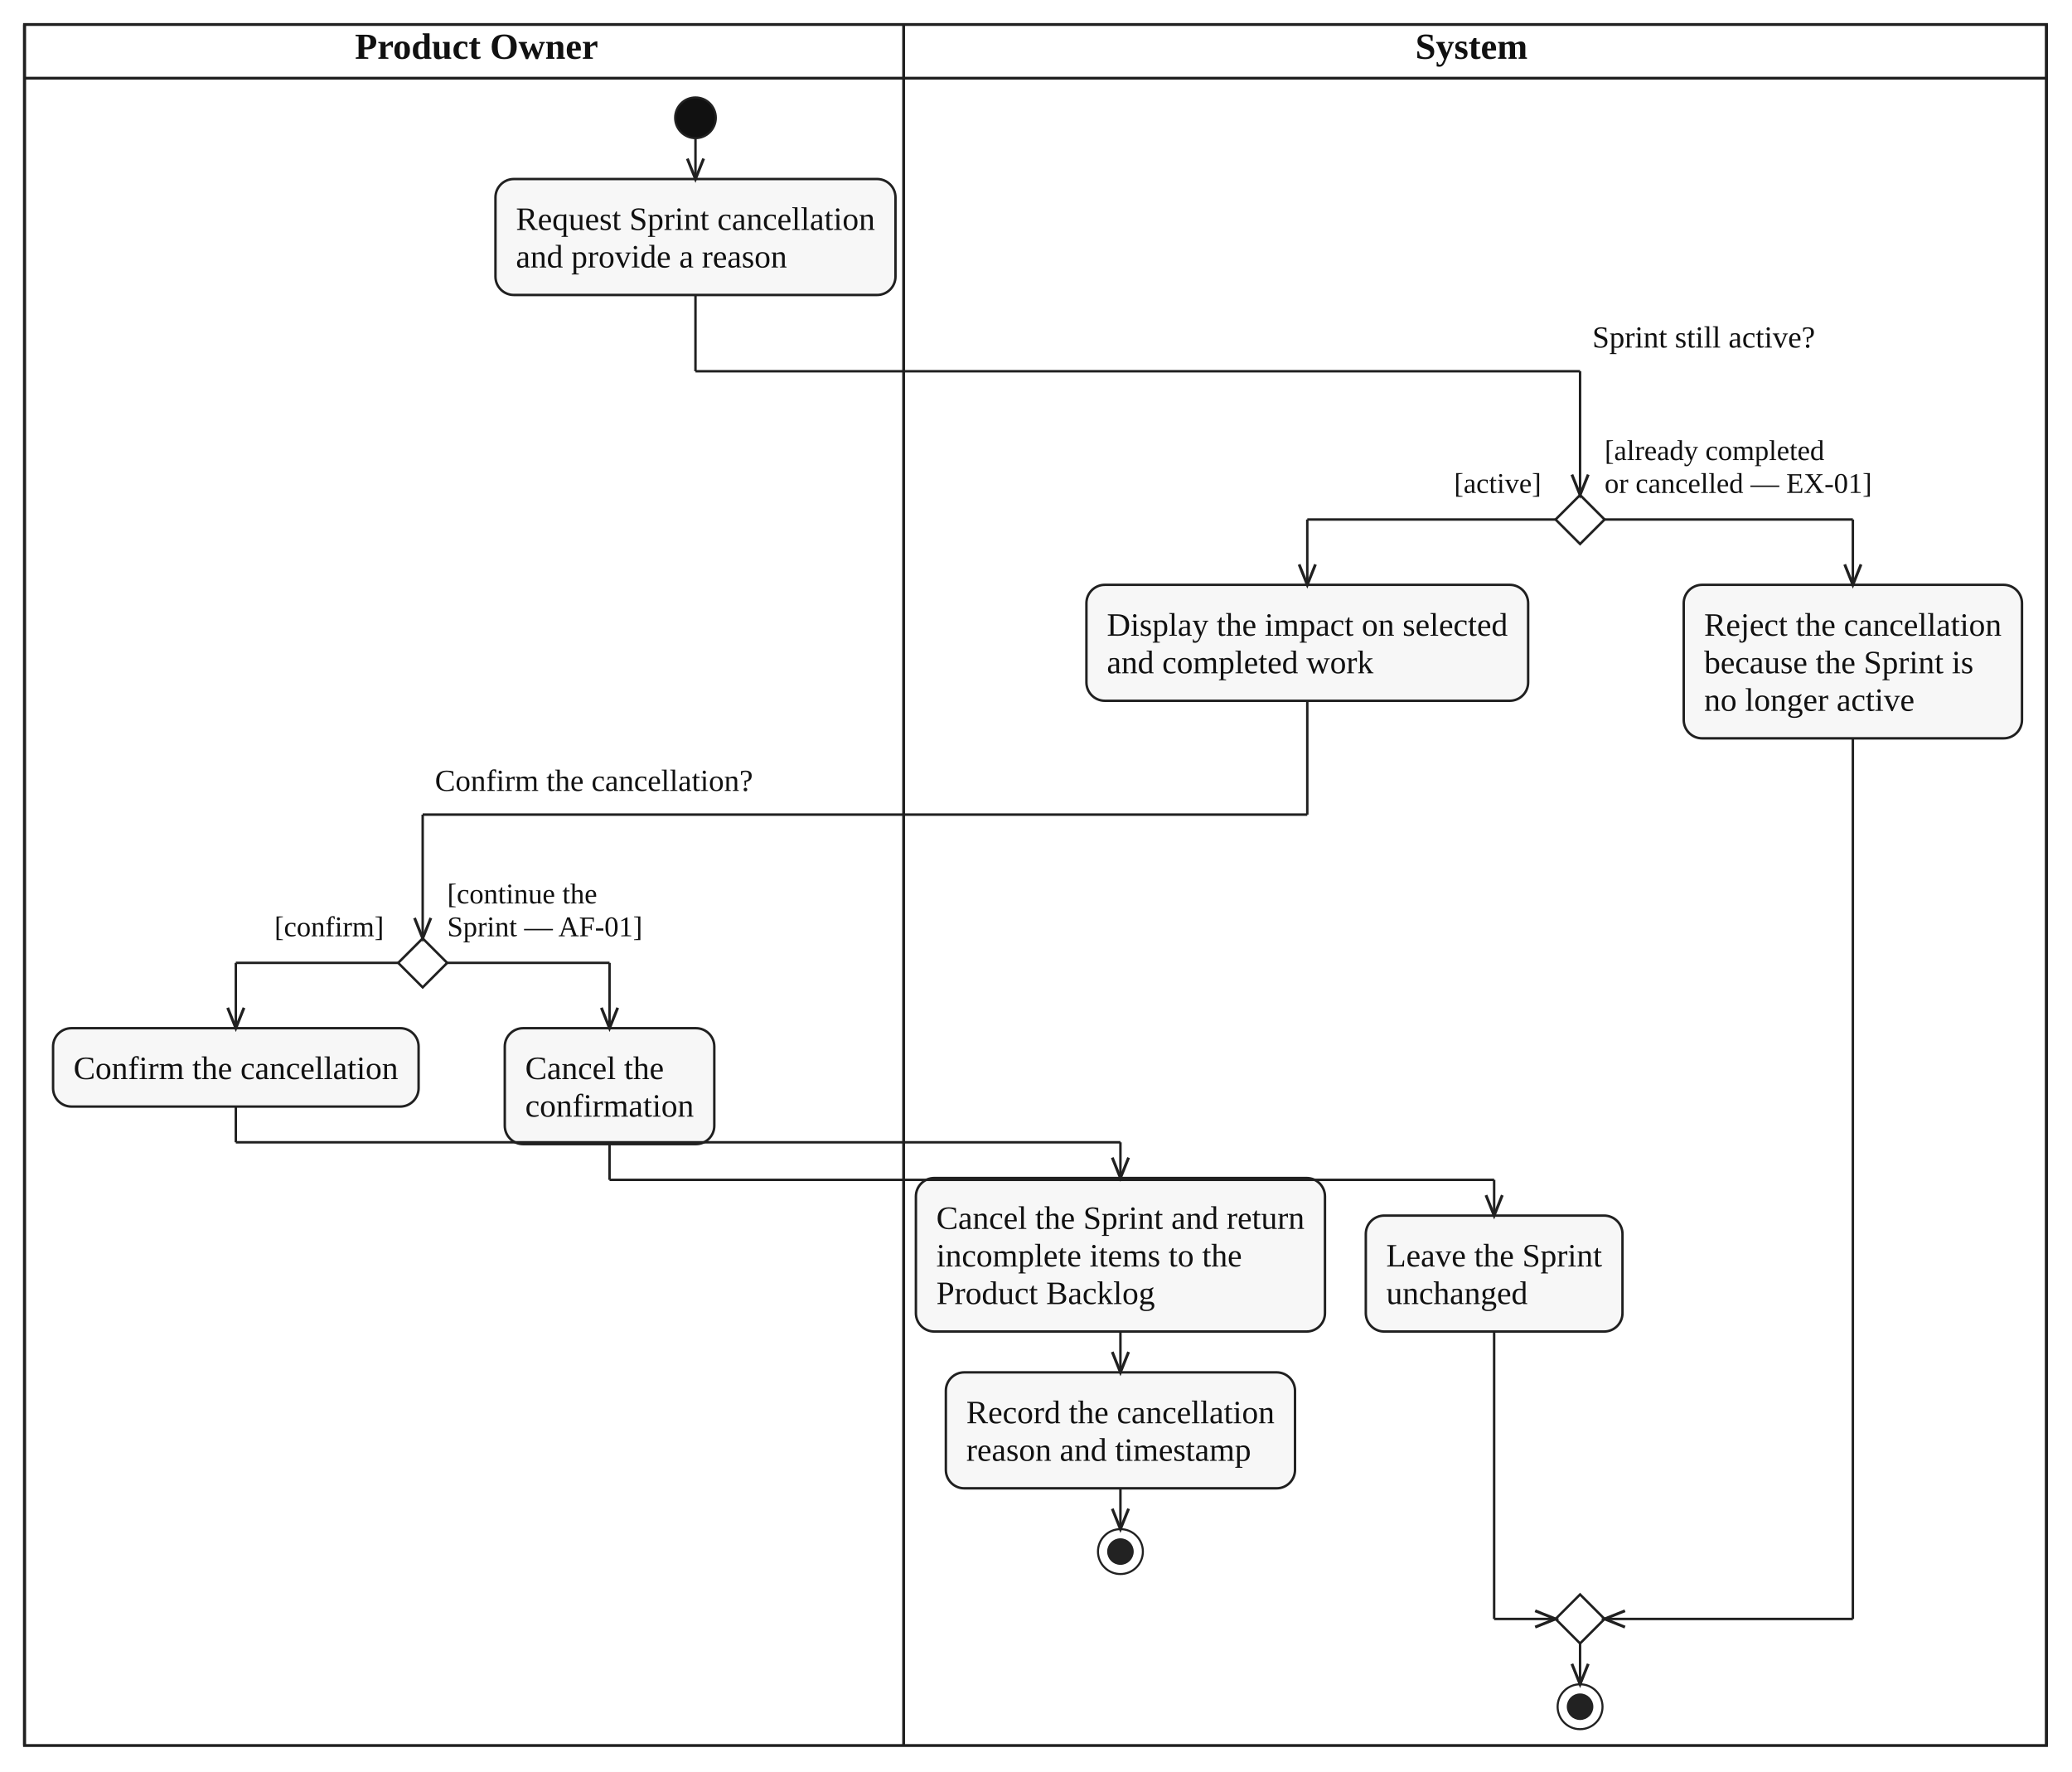
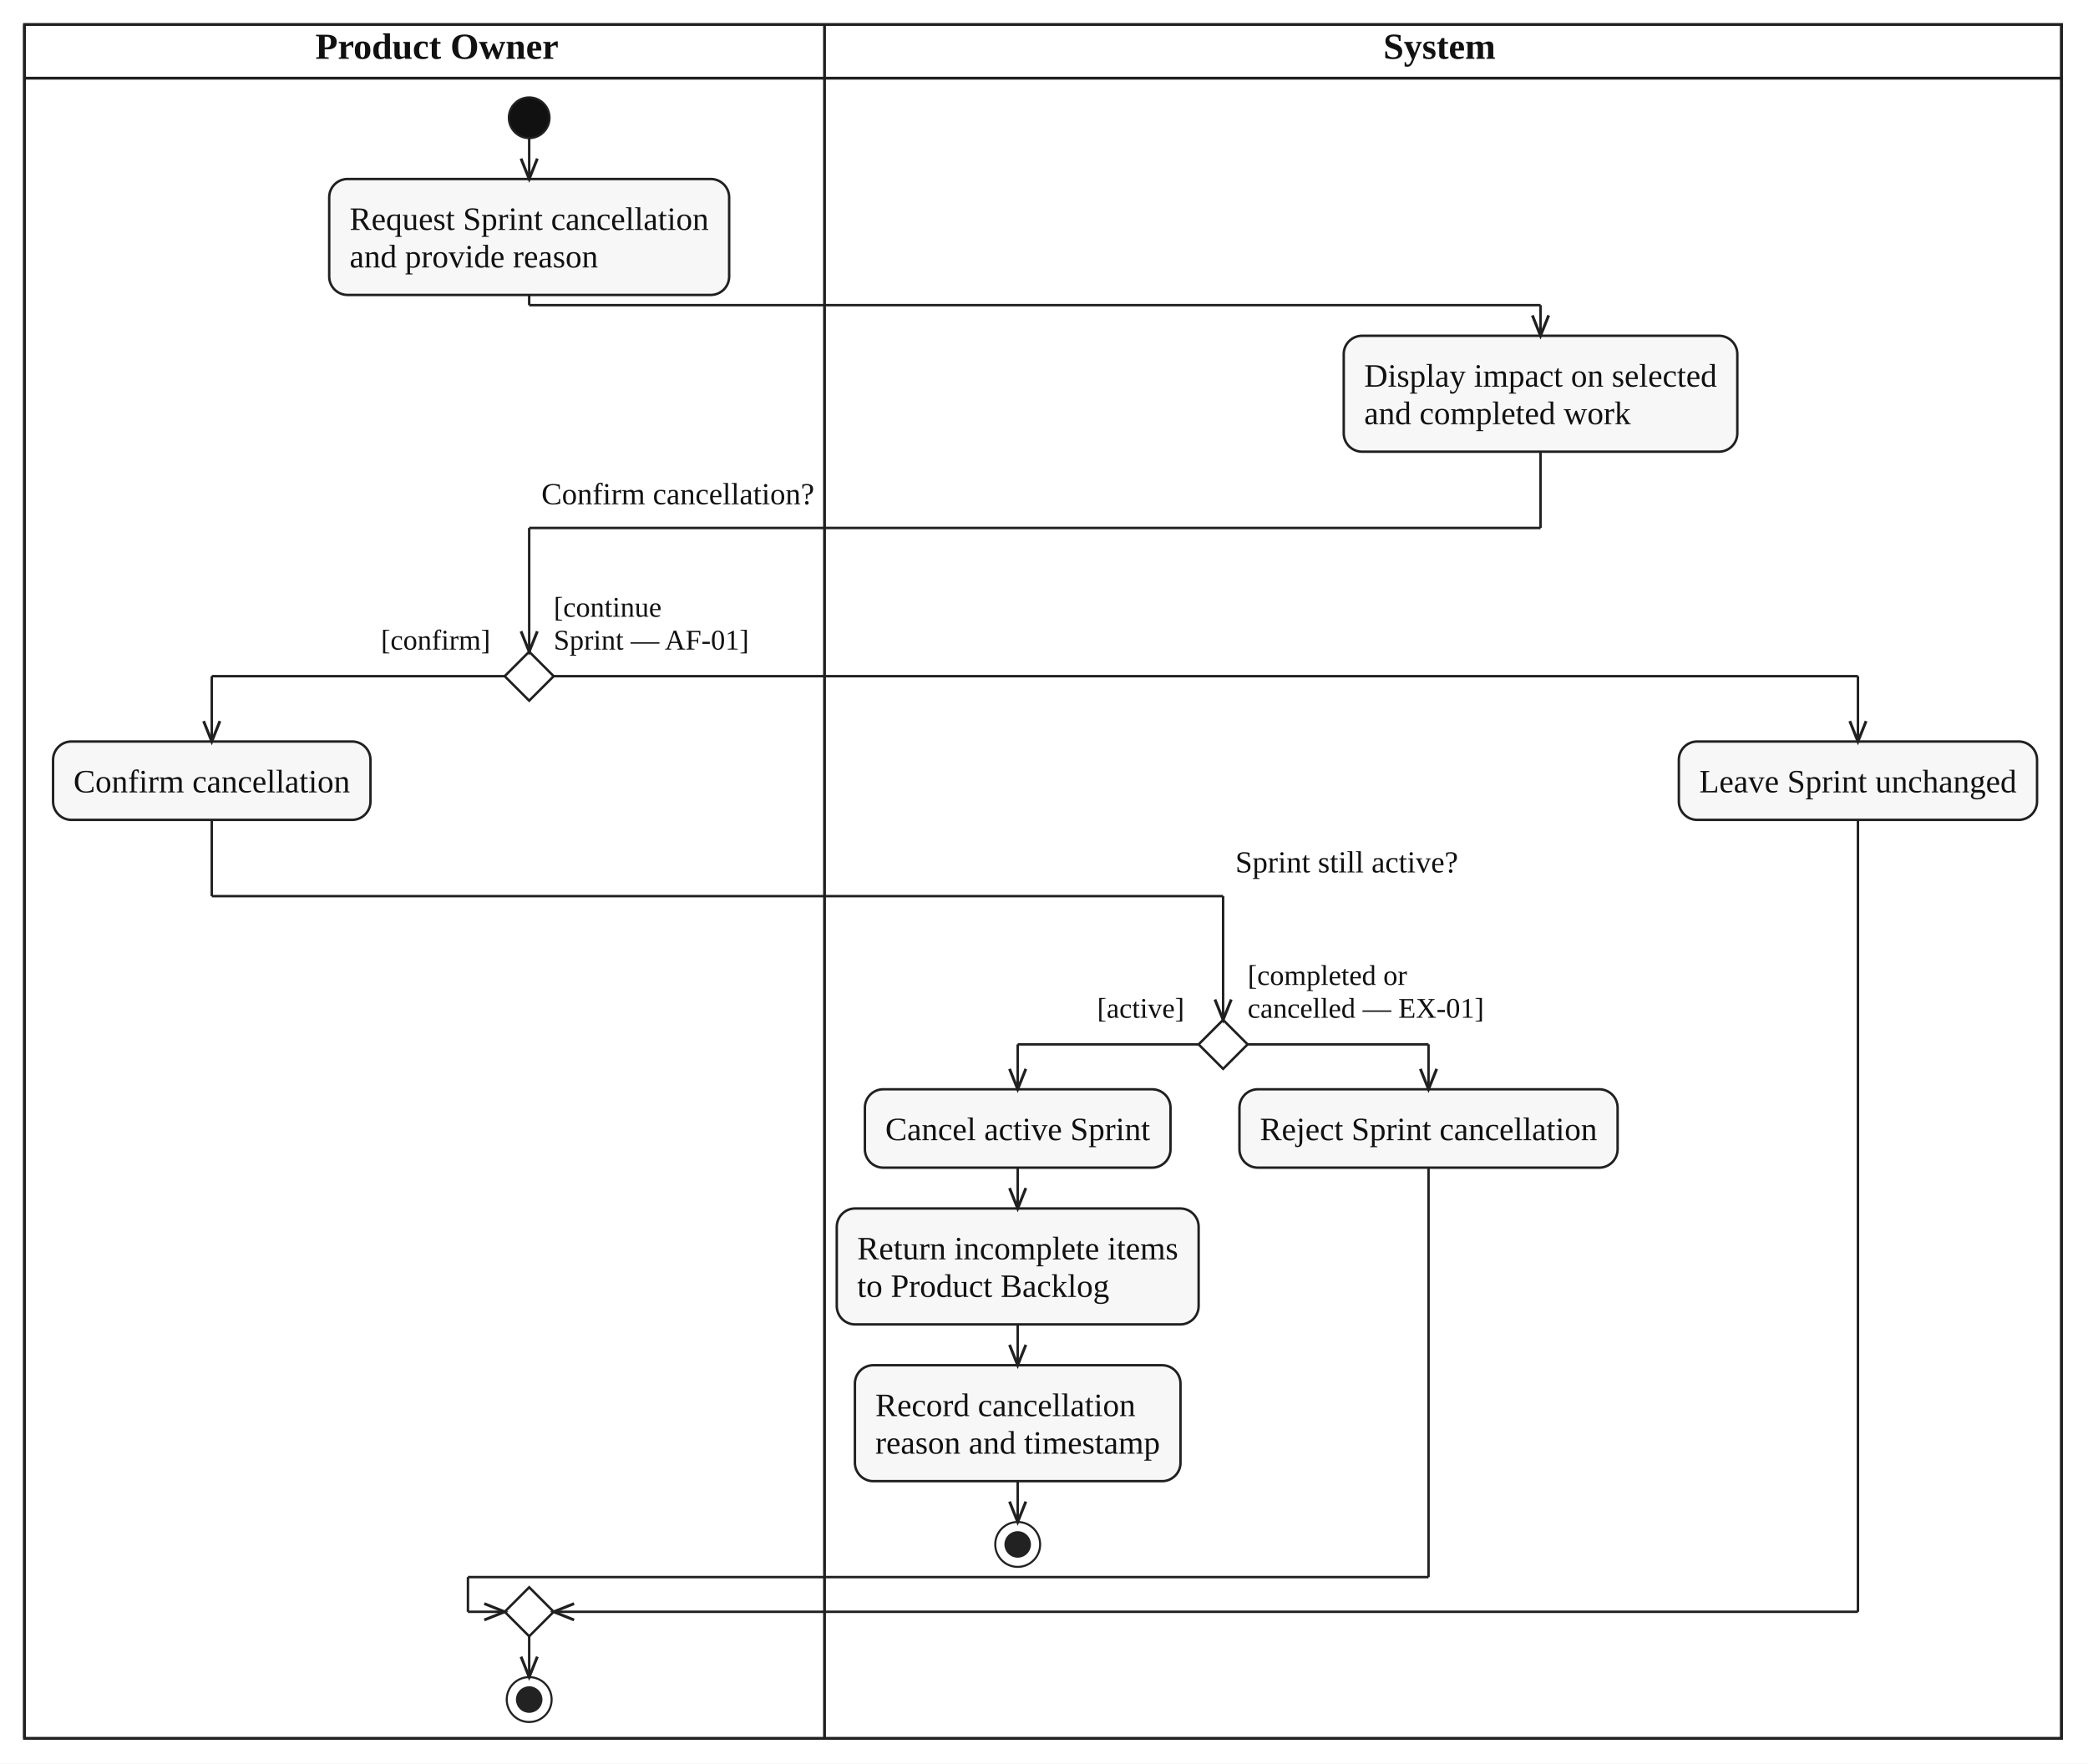
- <svg xmlns="http://www.w3.org/2000/svg" contentStyleType="text/css" height="868px" preserveAspectRatio="none" style="width:1015px;height:868px;background:#FFFFFF;" version="1.1" viewBox="-5 0.394 1015 868" width="1015px" zoomAndPan="magnify" data-pres-formatted="1">
-   <rect id="pres-background" x="-5" y="0.394" width="1015" height="868" fill="#FFFFFF" stroke="none" />
+ <svg xmlns="http://www.w3.org/2000/svg" contentStyleType="text/css" height="864px" preserveAspectRatio="none" style="width:1023px;height:864px;background:#FFFFFF;" version="1.1" viewBox="-5 0.394 1023 864" width="1023px" zoomAndPan="magnify" data-pres-formatted="1">
+   <rect id="pres-background" x="-5" y="0.394" width="1023" height="864" fill="#FFFFFF" stroke="none" />
  <defs />
  <g>
-     <rect fill="#FFFFFF" height="30.698" style="stroke:#FFFFFF;stroke-width:1.0;" width="975.751" x="15" y="12.394" />
-     <ellipse cx="335.688" cy="58.092" fill="#111111" rx="10" ry="10" style="stroke:#222222;stroke-width:1.0;" />
-     <rect fill="#F7F7F7" height="56.797" rx="9" ry="9" style="stroke:#202020;stroke-width:1.2;" width="195.953" x="237.712" y="88.092" />
-     <text fill="#111111" font-family="Times New Roman" font-size="16" lengthAdjust="spacing" textLength="175.953" x="247.712" y="113.029">Request Sprint cancellation</text>
-     <text fill="#111111" font-family="Times New Roman" font-size="16" lengthAdjust="spacing" textLength="132.836" x="247.712" y="131.428">and provide a reason</text>
-     <polygon fill="#FFFFFF" points="202.06,460.059,214.06,472.059,202.06,484.059,190.06,472.059,202.06,460.059" style="stroke:#202020;stroke-width:1.2;" />
-     <text fill="#111111" font-family="Times New Roman" font-size="15" lengthAdjust="spacing" textLength="155.772" x="208.06" y="387.82">Confirm the cancellation?</text>
-     <text fill="#111111" font-family="Times New Roman" font-size="15" lengthAdjust="spacing" textLength="3.75" x="208.06" y="405.068"> </text>
-     <text fill="#111111" font-family="Times New Roman" font-size="15" lengthAdjust="spacing" textLength="3.75" x="208.06" y="422.317"> </text>
-     <text fill="#111111" font-family="Times New Roman" font-size="15" lengthAdjust="spacing" textLength="3.75" x="208.06" y="439.565"> </text>
-     <text fill="#111111" font-family="Times New Roman" font-size="15" lengthAdjust="spacing" textLength="3.75" x="208.06" y="456.814"> </text>
-     <text fill="#111111" font-family="Times New Roman" font-size="14" lengthAdjust="spacing" textLength="60.642" x="129.419" y="459.03">[confirm]  </text>
-     <text fill="#111111" font-family="Times New Roman" font-size="6" lengthAdjust="spacing" textLength="1.5" x="129.419" y="467.66"> </text>
-     <text fill="#111111" font-family="Times New Roman" font-size="14" lengthAdjust="spacing" textLength="80.473" x="214.06" y="442.932">  [continue the</text>
-     <text fill="#111111" font-family="Times New Roman" font-size="14" lengthAdjust="spacing" textLength="103.448" x="214.06" y="459.03">  Sprint — AF-01]</text>
-     <text fill="#111111" font-family="Times New Roman" font-size="6" lengthAdjust="spacing" textLength="1.5" x="214.06" y="467.66"> </text>
-     <rect fill="#F7F7F7" height="38.398" rx="9" ry="9" style="stroke:#202020;stroke-width:1.2;" width="179.055" x="21" y="504.059" />
-     <text fill="#111111" font-family="Times New Roman" font-size="16" lengthAdjust="spacing" textLength="159.055" x="31" y="528.996">Confirm the cancellation</text>
-     <rect fill="#F7F7F7" height="56.797" rx="9" ry="9" style="stroke:#202020;stroke-width:1.2;" width="102.641" x="242.273" y="504.059" />
-     <text fill="#111111" font-family="Times New Roman" font-size="16" lengthAdjust="spacing" textLength="67.969" x="252.273" y="528.996">Cancel the</text>
-     <text fill="#111111" font-family="Times New Roman" font-size="16" lengthAdjust="spacing" textLength="82.641" x="252.273" y="547.394">confirmation</text>
-     <line style="stroke:#202020;stroke-width:1.4;" x1="7" x2="7" y1="12.394" y2="855.449" />
-     <polygon fill="#FFFFFF" points="769.021,242.876,781.021,254.876,769.021,266.876,757.021,254.876,769.021,242.876" style="stroke:#202020;stroke-width:1.2;" />
-     <text fill="#111111" font-family="Times New Roman" font-size="15" lengthAdjust="spacing" textLength="109.145" x="775.021" y="170.637">Sprint still active?</text>
-     <text fill="#111111" font-family="Times New Roman" font-size="15" lengthAdjust="spacing" textLength="3.75" x="775.021" y="187.886"> </text>
-     <text fill="#111111" font-family="Times New Roman" font-size="15" lengthAdjust="spacing" textLength="3.75" x="775.021" y="205.134"> </text>
-     <text fill="#111111" font-family="Times New Roman" font-size="15" lengthAdjust="spacing" textLength="3.75" x="775.021" y="222.383"> </text>
-     <text fill="#111111" font-family="Times New Roman" font-size="15" lengthAdjust="spacing" textLength="3.75" x="775.021" y="239.631"> </text>
-     <text fill="#111111" font-family="Times New Roman" font-size="14" lengthAdjust="spacing" textLength="49.745" x="707.276" y="241.848">[active]  </text>
-     <text fill="#111111" font-family="Times New Roman" font-size="6" lengthAdjust="spacing" textLength="1.5" x="707.276" y="250.477"> </text>
-     <text fill="#111111" font-family="Times New Roman" font-size="14" lengthAdjust="spacing" textLength="114.666" x="781.021" y="225.749">  [already completed</text>
-     <text fill="#111111" font-family="Times New Roman" font-size="14" lengthAdjust="spacing" textLength="137.997" x="781.021" y="241.848">  or cancelled — EX-01]</text>
-     <text fill="#111111" font-family="Times New Roman" font-size="6" lengthAdjust="spacing" textLength="1.5" x="781.021" y="250.477"> </text>
-     <rect fill="#F7F7F7" height="56.797" rx="9" ry="9" style="stroke:#202020;stroke-width:1.2;" width="216.383" x="527.202" y="286.876" />
-     <text fill="#111111" font-family="Times New Roman" font-size="16" lengthAdjust="spacing" textLength="196.383" x="537.202" y="311.813">Display the impact on selected</text>
-     <text fill="#111111" font-family="Times New Roman" font-size="16" lengthAdjust="spacing" textLength="130.625" x="537.202" y="330.212">and completed work</text>
-     <rect fill="#F7F7F7" height="75.195" rx="9" ry="9" style="stroke:#202020;stroke-width:1.2;" width="200.391" x="443.665" y="577.457" />
-     <text fill="#111111" font-family="Times New Roman" font-size="16" lengthAdjust="spacing" textLength="180.391" x="453.665" y="602.394">Cancel the Sprint and return</text>
-     <text fill="#111111" font-family="Times New Roman" font-size="16" lengthAdjust="spacing" textLength="149.742" x="453.665" y="620.793">incomplete items to the</text>
-     <text fill="#111111" font-family="Times New Roman" font-size="16" lengthAdjust="spacing" textLength="107.094" x="453.665" y="639.191">Product Backlog</text>
-     <rect fill="#F7F7F7" height="56.797" rx="9" ry="9" style="stroke:#202020;stroke-width:1.2;" width="171.039" x="458.341" y="672.652" />
-     <text fill="#111111" font-family="Times New Roman" font-size="16" lengthAdjust="spacing" textLength="151.039" x="468.341" y="697.59">Record the cancellation</text>
-     <text fill="#111111" font-family="Times New Roman" font-size="16" lengthAdjust="spacing" textLength="139.516" x="468.341" y="715.988">reason and timestamp</text>
-     <ellipse cx="543.86" cy="760.449" fill="none" rx="11" ry="11" style="stroke:#222222;stroke-width:1.0;" />
-     <ellipse cx="543.86" cy="760.449" fill="#222222" rx="6" ry="6" style="stroke:#222222;stroke-width:1.0;" />
-     <rect fill="#F7F7F7" height="56.797" rx="9" ry="9" style="stroke:#202020;stroke-width:1.2;" width="125.742" x="664.056" y="595.856" />
-     <text fill="#111111" font-family="Times New Roman" font-size="16" lengthAdjust="spacing" textLength="105.742" x="674.056" y="620.793">Leave the Sprint</text>
-     <text fill="#111111" font-family="Times New Roman" font-size="16" lengthAdjust="spacing" textLength="69.305" x="674.056" y="639.191">unchanged</text>
-     <rect fill="#F7F7F7" height="75.195" rx="9" ry="9" style="stroke:#202020;stroke-width:1.2;" width="165.703" x="819.798" y="286.876" />
-     <text fill="#111111" font-family="Times New Roman" font-size="16" lengthAdjust="spacing" textLength="145.703" x="829.798" y="311.813">Reject the cancellation</text>
-     <text fill="#111111" font-family="Times New Roman" font-size="16" lengthAdjust="spacing" textLength="131.969" x="829.798" y="330.212">because the Sprint is</text>
-     <text fill="#111111" font-family="Times New Roman" font-size="16" lengthAdjust="spacing" textLength="103.07" x="829.798" y="348.61">no longer active</text>
-     <polygon fill="#FFFFFF" points="769.021,781.449,781.021,793.449,769.021,805.449,757.021,793.449,769.021,781.449" style="stroke:#202020;stroke-width:1.2;" />
-     <ellipse cx="769.021" cy="836.449" fill="none" rx="11" ry="11" style="stroke:#222222;stroke-width:1.0;" />
-     <ellipse cx="769.021" cy="836.449" fill="#222222" rx="6" ry="6" style="stroke:#222222;stroke-width:1.0;" />
-     <line style="stroke:#202020;stroke-width:1.4;" x1="437.665" x2="437.665" y1="12.394" y2="855.449" />
-     <line style="stroke:#202020;stroke-width:1.4;" x1="997.501" x2="997.501" y1="12.394" y2="855.449" />
-     <line style="stroke:#202020;stroke-width:1.2;" x1="335.688" x2="335.688" y1="68.092" y2="88.092" />
-     <polyline points="331.688,78.092 335.688,88.092 339.688,78.092" fill="none" stroke="#202020" stroke-width="1.4" stroke-linejoin="miter" stroke-linecap="butt" class="open-arrowhead" />
-     <line style="stroke:#202020;stroke-width:1.2;" x1="190.06" x2="110.527" y1="472.059" y2="472.059" />
-     <line style="stroke:#202020;stroke-width:1.2;" x1="110.527" x2="110.527" y1="472.059" y2="504.059" />
-     <polyline points="106.527,494.059 110.527,504.059 114.527,494.059" fill="none" stroke="#202020" stroke-width="1.4" stroke-linejoin="miter" stroke-linecap="butt" class="open-arrowhead" />
-     <line style="stroke:#202020;stroke-width:1.2;" x1="214.06" x2="293.594" y1="472.059" y2="472.059" />
-     <line style="stroke:#202020;stroke-width:1.2;" x1="293.594" x2="293.594" y1="472.059" y2="504.059" />
-     <polyline points="289.594,494.059 293.594,504.059 297.594,494.059" fill="none" stroke="#202020" stroke-width="1.4" stroke-linejoin="miter" stroke-linecap="butt" class="open-arrowhead" />
-     <line style="stroke:#202020;stroke-width:1.2;" x1="543.86" x2="543.86" y1="652.652" y2="672.652" />
-     <polyline points="539.86,662.652 543.86,672.652 547.86,662.652" fill="none" stroke="#202020" stroke-width="1.4" stroke-linejoin="miter" stroke-linecap="butt" class="open-arrowhead" />
-     <line style="stroke:#202020;stroke-width:1.2;" x1="543.86" x2="543.86" y1="729.449" y2="749.449" />
-     <polyline points="539.86,739.449 543.86,749.449 547.86,739.449" fill="none" stroke="#202020" stroke-width="1.4" stroke-linejoin="miter" stroke-linecap="butt" class="open-arrowhead" />
-     <line style="stroke:#202020;stroke-width:1.2;" x1="757.021" x2="635.394" y1="254.876" y2="254.876" />
-     <line style="stroke:#202020;stroke-width:1.2;" x1="635.394" x2="635.394" y1="254.876" y2="286.876" />
-     <polyline points="631.394,276.876 635.394,286.876 639.394,276.876" fill="none" stroke="#202020" stroke-width="1.4" stroke-linejoin="miter" stroke-linecap="butt" class="open-arrowhead" />
-     <line style="stroke:#202020;stroke-width:1.2;" x1="781.021" x2="902.649" y1="254.876" y2="254.876" />
-     <line style="stroke:#202020;stroke-width:1.2;" x1="902.649" x2="902.649" y1="254.876" y2="286.876" />
-     <polyline points="898.649,276.876 902.649,286.876 906.649,276.876" fill="none" stroke="#202020" stroke-width="1.4" stroke-linejoin="miter" stroke-linecap="butt" class="open-arrowhead" />
-     <line style="stroke:#202020;stroke-width:1.2;" x1="902.649" x2="902.649" y1="362.071" y2="793.449" />
-     <line style="stroke:#202020;stroke-width:1.2;" x1="902.649" x2="781.021" y1="793.449" y2="793.449" />
-     <polyline points="791.021,789.449 781.021,793.449 791.021,797.449" fill="none" stroke="#202020" stroke-width="1.4" stroke-linejoin="miter" stroke-linecap="butt" class="open-arrowhead" />
-     <line style="stroke:#202020;stroke-width:1.2;" x1="769.021" x2="769.021" y1="805.449" y2="825.449" />
-     <polyline points="765.021,815.449 769.021,825.449 773.021,815.449" fill="none" stroke="#202020" stroke-width="1.4" stroke-linejoin="miter" stroke-linecap="butt" class="open-arrowhead" />
-     <line style="stroke:#202020;stroke-width:1.2;" x1="110.527" x2="110.527" y1="542.457" y2="559.957" />
-     <line style="stroke:#202020;stroke-width:1.2;" x1="110.527" x2="543.86" y1="559.957" y2="559.957" />
-     <line style="stroke:#202020;stroke-width:1.2;" x1="543.86" x2="543.86" y1="559.957" y2="577.457" />
-     <polyline points="539.86,567.457 543.86,577.457 547.86,567.457" fill="none" stroke="#202020" stroke-width="1.4" stroke-linejoin="miter" stroke-linecap="butt" class="open-arrowhead" />
-     <line style="stroke:#202020;stroke-width:1.2;" x1="293.594" x2="293.594" y1="560.856" y2="578.356" />
-     <line style="stroke:#202020;stroke-width:1.2;" x1="293.594" x2="726.927" y1="578.356" y2="578.356" />
-     <line style="stroke:#202020;stroke-width:1.2;" x1="726.927" x2="726.927" y1="578.356" y2="595.856" />
-     <polyline points="722.927,585.856 726.927,595.856 730.927,585.856" fill="none" stroke="#202020" stroke-width="1.4" stroke-linejoin="miter" stroke-linecap="butt" class="open-arrowhead" />
-     <line style="stroke:#202020;stroke-width:1.2;" x1="726.927" x2="726.927" y1="652.652" y2="793.449" />
-     <line style="stroke:#202020;stroke-width:1.2;" x1="726.927" x2="757.021" y1="793.449" y2="793.449" />
-     <polyline points="747.021,789.449 757.021,793.449 747.021,797.449" fill="none" stroke="#202020" stroke-width="1.4" stroke-linejoin="miter" stroke-linecap="butt" class="open-arrowhead" />
-     <line style="stroke:#202020;stroke-width:1.2;" x1="635.394" x2="635.394" y1="343.673" y2="399.437" />
-     <line style="stroke:#202020;stroke-width:1.2;" x1="635.394" x2="202.06" y1="399.437" y2="399.437" />
-     <line style="stroke:#202020;stroke-width:1.2;" x1="202.06" x2="202.06" y1="399.437" y2="460.059" />
-     <polyline points="198.06,450.059 202.06,460.059 206.06,450.059" fill="none" stroke="#202020" stroke-width="1.4" stroke-linejoin="miter" stroke-linecap="butt" class="open-arrowhead" />
-     <line style="stroke:#202020;stroke-width:1.2;" x1="335.688" x2="335.688" y1="144.889" y2="182.255" />
-     <line style="stroke:#202020;stroke-width:1.2;" x1="335.688" x2="769.021" y1="182.255" y2="182.255" />
-     <line style="stroke:#202020;stroke-width:1.2;" x1="769.021" x2="769.021" y1="182.255" y2="242.876" />
-     <polyline points="765.021,232.876 769.021,242.876 773.021,232.876" fill="none" stroke="#202020" stroke-width="1.4" stroke-linejoin="miter" stroke-linecap="butt" class="open-arrowhead" />
-     <text fill="#111111" font-family="Times New Roman" font-size="18" font-weight="bold" lengthAdjust="spacing" textLength="119.478" x="168.843" y="29.198">Product Owner</text>
-     <text fill="#111111" font-family="Times New Roman" font-size="7" font-weight="bold" lengthAdjust="spacing" textLength="1.75" x="164.343" y="39.627"> </text>
-     <text fill="#111111" font-family="Times New Roman" font-size="18" font-weight="bold" lengthAdjust="spacing" textLength="54.993" x="688.336" y="29.198">System</text>
-     <text fill="#111111" font-family="Times New Roman" font-size="7" font-weight="bold" lengthAdjust="spacing" textLength="1.75" x="683.836" y="39.627"> </text>
+     <rect fill="#FFFFFF" height="30.698" style="stroke:#FFFFFF;stroke-width:1.0;" width="983.285" x="15" y="12.394" />
+     <ellipse cx="254.269" cy="58.092" fill="#111111" rx="10" ry="10" style="stroke:#222222;stroke-width:1.0;" />
+     <rect fill="#F7F7F7" height="56.797" rx="9" ry="9" style="stroke:#202020;stroke-width:1.2;" width="195.953" x="156.292" y="88.092" />
+     <text fill="#111111" font-family="Times New Roman" font-size="16" lengthAdjust="spacing" textLength="175.953" x="166.292" y="113.029">Request Sprint cancellation</text>
+     <text fill="#111111" font-family="Times New Roman" font-size="16" lengthAdjust="spacing" textLength="121.734" x="166.292" y="131.428">and provide reason</text>
+     <polygon fill="#FFFFFF" points="254.269,319.673,266.269,331.673,254.269,343.673,242.269,331.673,254.269,319.673" style="stroke:#202020;stroke-width:1.2;" />
+     <text fill="#111111" font-family="Times New Roman" font-size="15" lengthAdjust="spacing" textLength="133.696" x="260.269" y="247.434">Confirm cancellation?</text>
+     <text fill="#111111" font-family="Times New Roman" font-size="15" lengthAdjust="spacing" textLength="3.75" x="260.269" y="264.683"> </text>
+     <text fill="#111111" font-family="Times New Roman" font-size="15" lengthAdjust="spacing" textLength="3.75" x="260.269" y="281.931"> </text>
+     <text fill="#111111" font-family="Times New Roman" font-size="15" lengthAdjust="spacing" textLength="3.75" x="260.269" y="299.18"> </text>
+     <text fill="#111111" font-family="Times New Roman" font-size="15" lengthAdjust="spacing" textLength="3.75" x="260.269" y="316.428"> </text>
+     <text fill="#111111" font-family="Times New Roman" font-size="14" lengthAdjust="spacing" textLength="60.642" x="181.627" y="318.644">[confirm]  </text>
+     <text fill="#111111" font-family="Times New Roman" font-size="6" lengthAdjust="spacing" textLength="1.5" x="181.627" y="327.274"> </text>
+     <text fill="#111111" font-family="Times New Roman" font-size="14" lengthAdjust="spacing" textLength="59.869" x="266.269" y="302.546">  [continue</text>
+     <text fill="#111111" font-family="Times New Roman" font-size="14" lengthAdjust="spacing" textLength="103.448" x="266.269" y="318.644">  Sprint — AF-01]</text>
+     <text fill="#111111" font-family="Times New Roman" font-size="6" lengthAdjust="spacing" textLength="1.5" x="266.269" y="327.274"> </text>
+     <rect fill="#F7F7F7" height="38.398" rx="9" ry="9" style="stroke:#202020;stroke-width:1.2;" width="155.508" x="21" y="363.673" />
+     <text fill="#111111" font-family="Times New Roman" font-size="16" lengthAdjust="spacing" textLength="135.508" x="31" y="388.61">Confirm cancellation</text>
+     <polygon fill="#FFFFFF" points="254.269,778.051,266.269,790.051,254.269,802.051,242.269,790.051,254.269,778.051" style="stroke:#202020;stroke-width:1.2;" />
+     <ellipse cx="254.269" cy="833.051" fill="none" rx="11" ry="11" style="stroke:#222222;stroke-width:1.0;" />
+     <ellipse cx="254.269" cy="833.051" fill="#222222" rx="6" ry="6" style="stroke:#222222;stroke-width:1.0;" />
+     <line style="stroke:#202020;stroke-width:1.4;" x1="7" x2="7" y1="12.394" y2="852.051" />
+     <rect fill="#F7F7F7" height="56.797" rx="9" ry="9" style="stroke:#202020;stroke-width:1.2;" width="192.836" x="653.352" y="164.889" />
+     <text fill="#111111" font-family="Times New Roman" font-size="16" lengthAdjust="spacing" textLength="172.836" x="663.352" y="189.826">Display impact on selected</text>
+     <text fill="#111111" font-family="Times New Roman" font-size="16" lengthAdjust="spacing" textLength="130.625" x="663.352" y="208.225">and completed work</text>
+     <polygon fill="#FFFFFF" points="594.256,500.059,606.256,512.059,594.256,524.059,582.256,512.059,594.256,500.059" style="stroke:#202020;stroke-width:1.2;" />
+     <text fill="#111111" font-family="Times New Roman" font-size="15" lengthAdjust="spacing" textLength="109.145" x="600.256" y="427.82">Sprint still active?</text>
+     <text fill="#111111" font-family="Times New Roman" font-size="15" lengthAdjust="spacing" textLength="3.75" x="600.256" y="445.068"> </text>
+     <text fill="#111111" font-family="Times New Roman" font-size="15" lengthAdjust="spacing" textLength="3.75" x="600.256" y="462.317"> </text>
+     <text fill="#111111" font-family="Times New Roman" font-size="15" lengthAdjust="spacing" textLength="3.75" x="600.256" y="479.565"> </text>
+     <text fill="#111111" font-family="Times New Roman" font-size="15" lengthAdjust="spacing" textLength="3.75" x="600.256" y="496.814"> </text>
+     <text fill="#111111" font-family="Times New Roman" font-size="14" lengthAdjust="spacing" textLength="49.745" x="532.511" y="499.03">[active]  </text>
+     <text fill="#111111" font-family="Times New Roman" font-size="6" lengthAdjust="spacing" textLength="1.5" x="532.511" y="507.66"> </text>
+     <text fill="#111111" font-family="Times New Roman" font-size="14" lengthAdjust="spacing" textLength="85.135" x="606.256" y="482.932">  [completed or</text>
+     <text fill="#111111" font-family="Times New Roman" font-size="14" lengthAdjust="spacing" textLength="122.835" x="606.256" y="499.03">  cancelled — EX-01]</text>
+     <text fill="#111111" font-family="Times New Roman" font-size="6" lengthAdjust="spacing" textLength="1.5" x="606.256" y="507.66"> </text>
+     <rect fill="#F7F7F7" height="38.398" rx="9" ry="9" style="stroke:#202020;stroke-width:1.2;" width="149.734" x="418.746" y="534.059" />
+     <text fill="#111111" font-family="Times New Roman" font-size="16" lengthAdjust="spacing" textLength="129.734" x="428.746" y="558.996">Cancel active Sprint</text>
+     <rect fill="#F7F7F7" height="56.797" rx="9" ry="9" style="stroke:#202020;stroke-width:1.2;" width="177.297" x="404.965" y="592.457" />
+     <text fill="#111111" font-family="Times New Roman" font-size="16" lengthAdjust="spacing" textLength="157.297" x="414.965" y="617.394">Return incomplete items</text>
+     <text fill="#111111" font-family="Times New Roman" font-size="16" lengthAdjust="spacing" textLength="123.539" x="414.965" y="635.793">to Product Backlog</text>
+     <rect fill="#F7F7F7" height="56.797" rx="9" ry="9" style="stroke:#202020;stroke-width:1.2;" width="159.516" x="413.856" y="669.254" />
+     <text fill="#111111" font-family="Times New Roman" font-size="16" lengthAdjust="spacing" textLength="127.492" x="423.856" y="694.191">Record cancellation</text>
+     <text fill="#111111" font-family="Times New Roman" font-size="16" lengthAdjust="spacing" textLength="139.516" x="423.856" y="712.59">reason and timestamp</text>
+     <ellipse cx="493.613" cy="757.051" fill="none" rx="11" ry="11" style="stroke:#222222;stroke-width:1.0;" />
+     <ellipse cx="493.613" cy="757.051" fill="#222222" rx="6" ry="6" style="stroke:#222222;stroke-width:1.0;" />
+     <rect fill="#F7F7F7" height="38.398" rx="9" ry="9" style="stroke:#202020;stroke-width:1.2;" width="185.273" x="602.262" y="534.059" />
+     <text fill="#111111" font-family="Times New Roman" font-size="16" lengthAdjust="spacing" textLength="165.273" x="612.262" y="558.996">Reject Sprint cancellation</text>
+     <rect fill="#F7F7F7" height="38.398" rx="9" ry="9" style="stroke:#202020;stroke-width:1.2;" width="175.5" x="817.535" y="363.673" />
+     <text fill="#111111" font-family="Times New Roman" font-size="16" lengthAdjust="spacing" textLength="155.5" x="827.535" y="388.61">Leave Sprint unchanged</text>
+     <line style="stroke:#202020;stroke-width:1.4;" x1="398.965" x2="398.965" y1="12.394" y2="852.051" />
+     <line style="stroke:#202020;stroke-width:1.4;" x1="1005.035" x2="1005.035" y1="12.394" y2="852.051" />
+     <line style="stroke:#202020;stroke-width:1.2;" x1="254.269" x2="254.269" y1="68.092" y2="88.092" />
+     <polyline points="250.269,78.092 254.269,88.092 258.269,78.092" fill="none" stroke="#202020" stroke-width="1.4" stroke-linejoin="miter" stroke-linecap="butt" class="open-arrowhead" />
+     <line style="stroke:#202020;stroke-width:1.2;" x1="242.269" x2="98.754" y1="331.673" y2="331.673" />
+     <line style="stroke:#202020;stroke-width:1.2;" x1="98.754" x2="98.754" y1="331.673" y2="363.673" />
+     <polyline points="94.754,353.673 98.754,363.673 102.754,353.673" fill="none" stroke="#202020" stroke-width="1.4" stroke-linejoin="miter" stroke-linecap="butt" class="open-arrowhead" />
+     <line style="stroke:#202020;stroke-width:1.2;" x1="254.269" x2="254.269" y1="802.051" y2="822.051" />
+     <polyline points="250.269,812.051 254.269,822.051 258.269,812.051" fill="none" stroke="#202020" stroke-width="1.4" stroke-linejoin="miter" stroke-linecap="butt" class="open-arrowhead" />
+     <line style="stroke:#202020;stroke-width:1.2;" x1="493.613" x2="493.613" y1="572.457" y2="592.457" />
+     <polyline points="489.613,582.457 493.613,592.457 497.613,582.457" fill="none" stroke="#202020" stroke-width="1.4" stroke-linejoin="miter" stroke-linecap="butt" class="open-arrowhead" />
+     <line style="stroke:#202020;stroke-width:1.2;" x1="493.613" x2="493.613" y1="649.254" y2="669.254" />
+     <polyline points="489.613,659.254 493.613,669.254 497.613,659.254" fill="none" stroke="#202020" stroke-width="1.4" stroke-linejoin="miter" stroke-linecap="butt" class="open-arrowhead" />
+     <line style="stroke:#202020;stroke-width:1.2;" x1="493.613" x2="493.613" y1="726.051" y2="746.051" />
+     <polyline points="489.613,736.051 493.613,746.051 497.613,736.051" fill="none" stroke="#202020" stroke-width="1.4" stroke-linejoin="miter" stroke-linecap="butt" class="open-arrowhead" />
+     <line style="stroke:#202020;stroke-width:1.2;" x1="582.256" x2="493.613" y1="512.059" y2="512.059" />
+     <line style="stroke:#202020;stroke-width:1.2;" x1="493.613" x2="493.613" y1="512.059" y2="534.059" />
+     <polyline points="489.613,524.059 493.613,534.059 497.613,524.059" fill="none" stroke="#202020" stroke-width="1.4" stroke-linejoin="miter" stroke-linecap="butt" class="open-arrowhead" />
+     <line style="stroke:#202020;stroke-width:1.2;" x1="606.256" x2="694.898" y1="512.059" y2="512.059" />
+     <line style="stroke:#202020;stroke-width:1.2;" x1="694.898" x2="694.898" y1="512.059" y2="534.059" />
+     <polyline points="690.898,524.059 694.898,534.059 698.898,524.059" fill="none" stroke="#202020" stroke-width="1.4" stroke-linejoin="miter" stroke-linecap="butt" class="open-arrowhead" />
+     <line style="stroke:#202020;stroke-width:1.2;" x1="694.898" x2="694.898" y1="572.457" y2="773.051" />
+     <line style="stroke:#202020;stroke-width:1.2;" x1="694.898" x2="224.269" y1="773.051" y2="773.051" />
+     <line style="stroke:#202020;stroke-width:1.2;" x1="224.269" x2="224.269" y1="773.051" y2="790.051" />
+     <line style="stroke:#202020;stroke-width:1.2;" x1="224.269" x2="242.269" y1="790.051" y2="790.051" />
+     <polyline points="232.269,786.051 242.269,790.051 232.269,794.051" fill="none" stroke="#202020" stroke-width="1.4" stroke-linejoin="miter" stroke-linecap="butt" class="open-arrowhead" />
+     <line style="stroke:#202020;stroke-width:1.2;" x1="254.269" x2="254.269" y1="144.889" y2="149.889" />
+     <line style="stroke:#202020;stroke-width:1.2;" x1="254.269" x2="749.77" y1="149.889" y2="149.889" />
+     <line style="stroke:#202020;stroke-width:1.2;" x1="749.77" x2="749.77" y1="149.889" y2="164.889" />
+     <polyline points="745.77,154.889 749.77,164.889 753.77,154.889" fill="none" stroke="#202020" stroke-width="1.4" stroke-linejoin="miter" stroke-linecap="butt" class="open-arrowhead" />
+     <line style="stroke:#202020;stroke-width:1.2;" x1="98.754" x2="98.754" y1="402.071" y2="439.437" />
+     <line style="stroke:#202020;stroke-width:1.2;" x1="98.754" x2="594.256" y1="439.437" y2="439.437" />
+     <line style="stroke:#202020;stroke-width:1.2;" x1="594.256" x2="594.256" y1="439.437" y2="500.059" />
+     <polyline points="590.256,490.059 594.256,500.059 598.256,490.059" fill="none" stroke="#202020" stroke-width="1.4" stroke-linejoin="miter" stroke-linecap="butt" class="open-arrowhead" />
+     <line style="stroke:#202020;stroke-width:1.2;" x1="266.269" x2="905.285" y1="331.673" y2="331.673" />
+     <line style="stroke:#202020;stroke-width:1.2;" x1="905.285" x2="905.285" y1="331.673" y2="363.673" />
+     <polyline points="901.285,353.673 905.285,363.673 909.285,353.673" fill="none" stroke="#202020" stroke-width="1.4" stroke-linejoin="miter" stroke-linecap="butt" class="open-arrowhead" />
+     <line style="stroke:#202020;stroke-width:1.2;" x1="905.285" x2="905.285" y1="402.071" y2="790.051" />
+     <line style="stroke:#202020;stroke-width:1.2;" x1="905.285" x2="266.269" y1="790.051" y2="790.051" />
+     <polyline points="276.269,786.051 266.269,790.051 276.269,794.051" fill="none" stroke="#202020" stroke-width="1.4" stroke-linejoin="miter" stroke-linecap="butt" class="open-arrowhead" />
+     <line style="stroke:#202020;stroke-width:1.2;" x1="749.77" x2="749.77" y1="221.685" y2="259.051" />
+     <line style="stroke:#202020;stroke-width:1.2;" x1="749.77" x2="254.269" y1="259.051" y2="259.051" />
+     <line style="stroke:#202020;stroke-width:1.2;" x1="254.269" x2="254.269" y1="259.051" y2="319.673" />
+     <polyline points="250.269,309.673 254.269,319.673 258.269,309.673" fill="none" stroke="#202020" stroke-width="1.4" stroke-linejoin="miter" stroke-linecap="butt" class="open-arrowhead" />
+     <text fill="#111111" font-family="Times New Roman" font-size="18" font-weight="bold" lengthAdjust="spacing" textLength="119.478" x="149.493" y="29.198">Product Owner</text>
+     <text fill="#111111" font-family="Times New Roman" font-size="7" font-weight="bold" lengthAdjust="spacing" textLength="1.75" x="144.993" y="39.627"> </text>
+     <text fill="#111111" font-family="Times New Roman" font-size="18" font-weight="bold" lengthAdjust="spacing" textLength="54.993" x="672.753" y="29.198">System</text>
+     <text fill="#111111" font-family="Times New Roman" font-size="7" font-weight="bold" lengthAdjust="spacing" textLength="1.75" x="668.253" y="39.627"> </text>
  </g>
  <g id="pres-frame" fill="none" stroke="#202020" stroke-width="1.4">
-     <rect x="7" y="12.394" width="990.501" height="843.056" />
-     <line x1="7" x2="997.501" y1="38.698" y2="38.698" />
+     <rect x="7" y="12.394" width="998.035" height="839.657" />
+     <line x1="7" x2="1005.035" y1="38.698" y2="38.698" />
  </g>
</svg>
